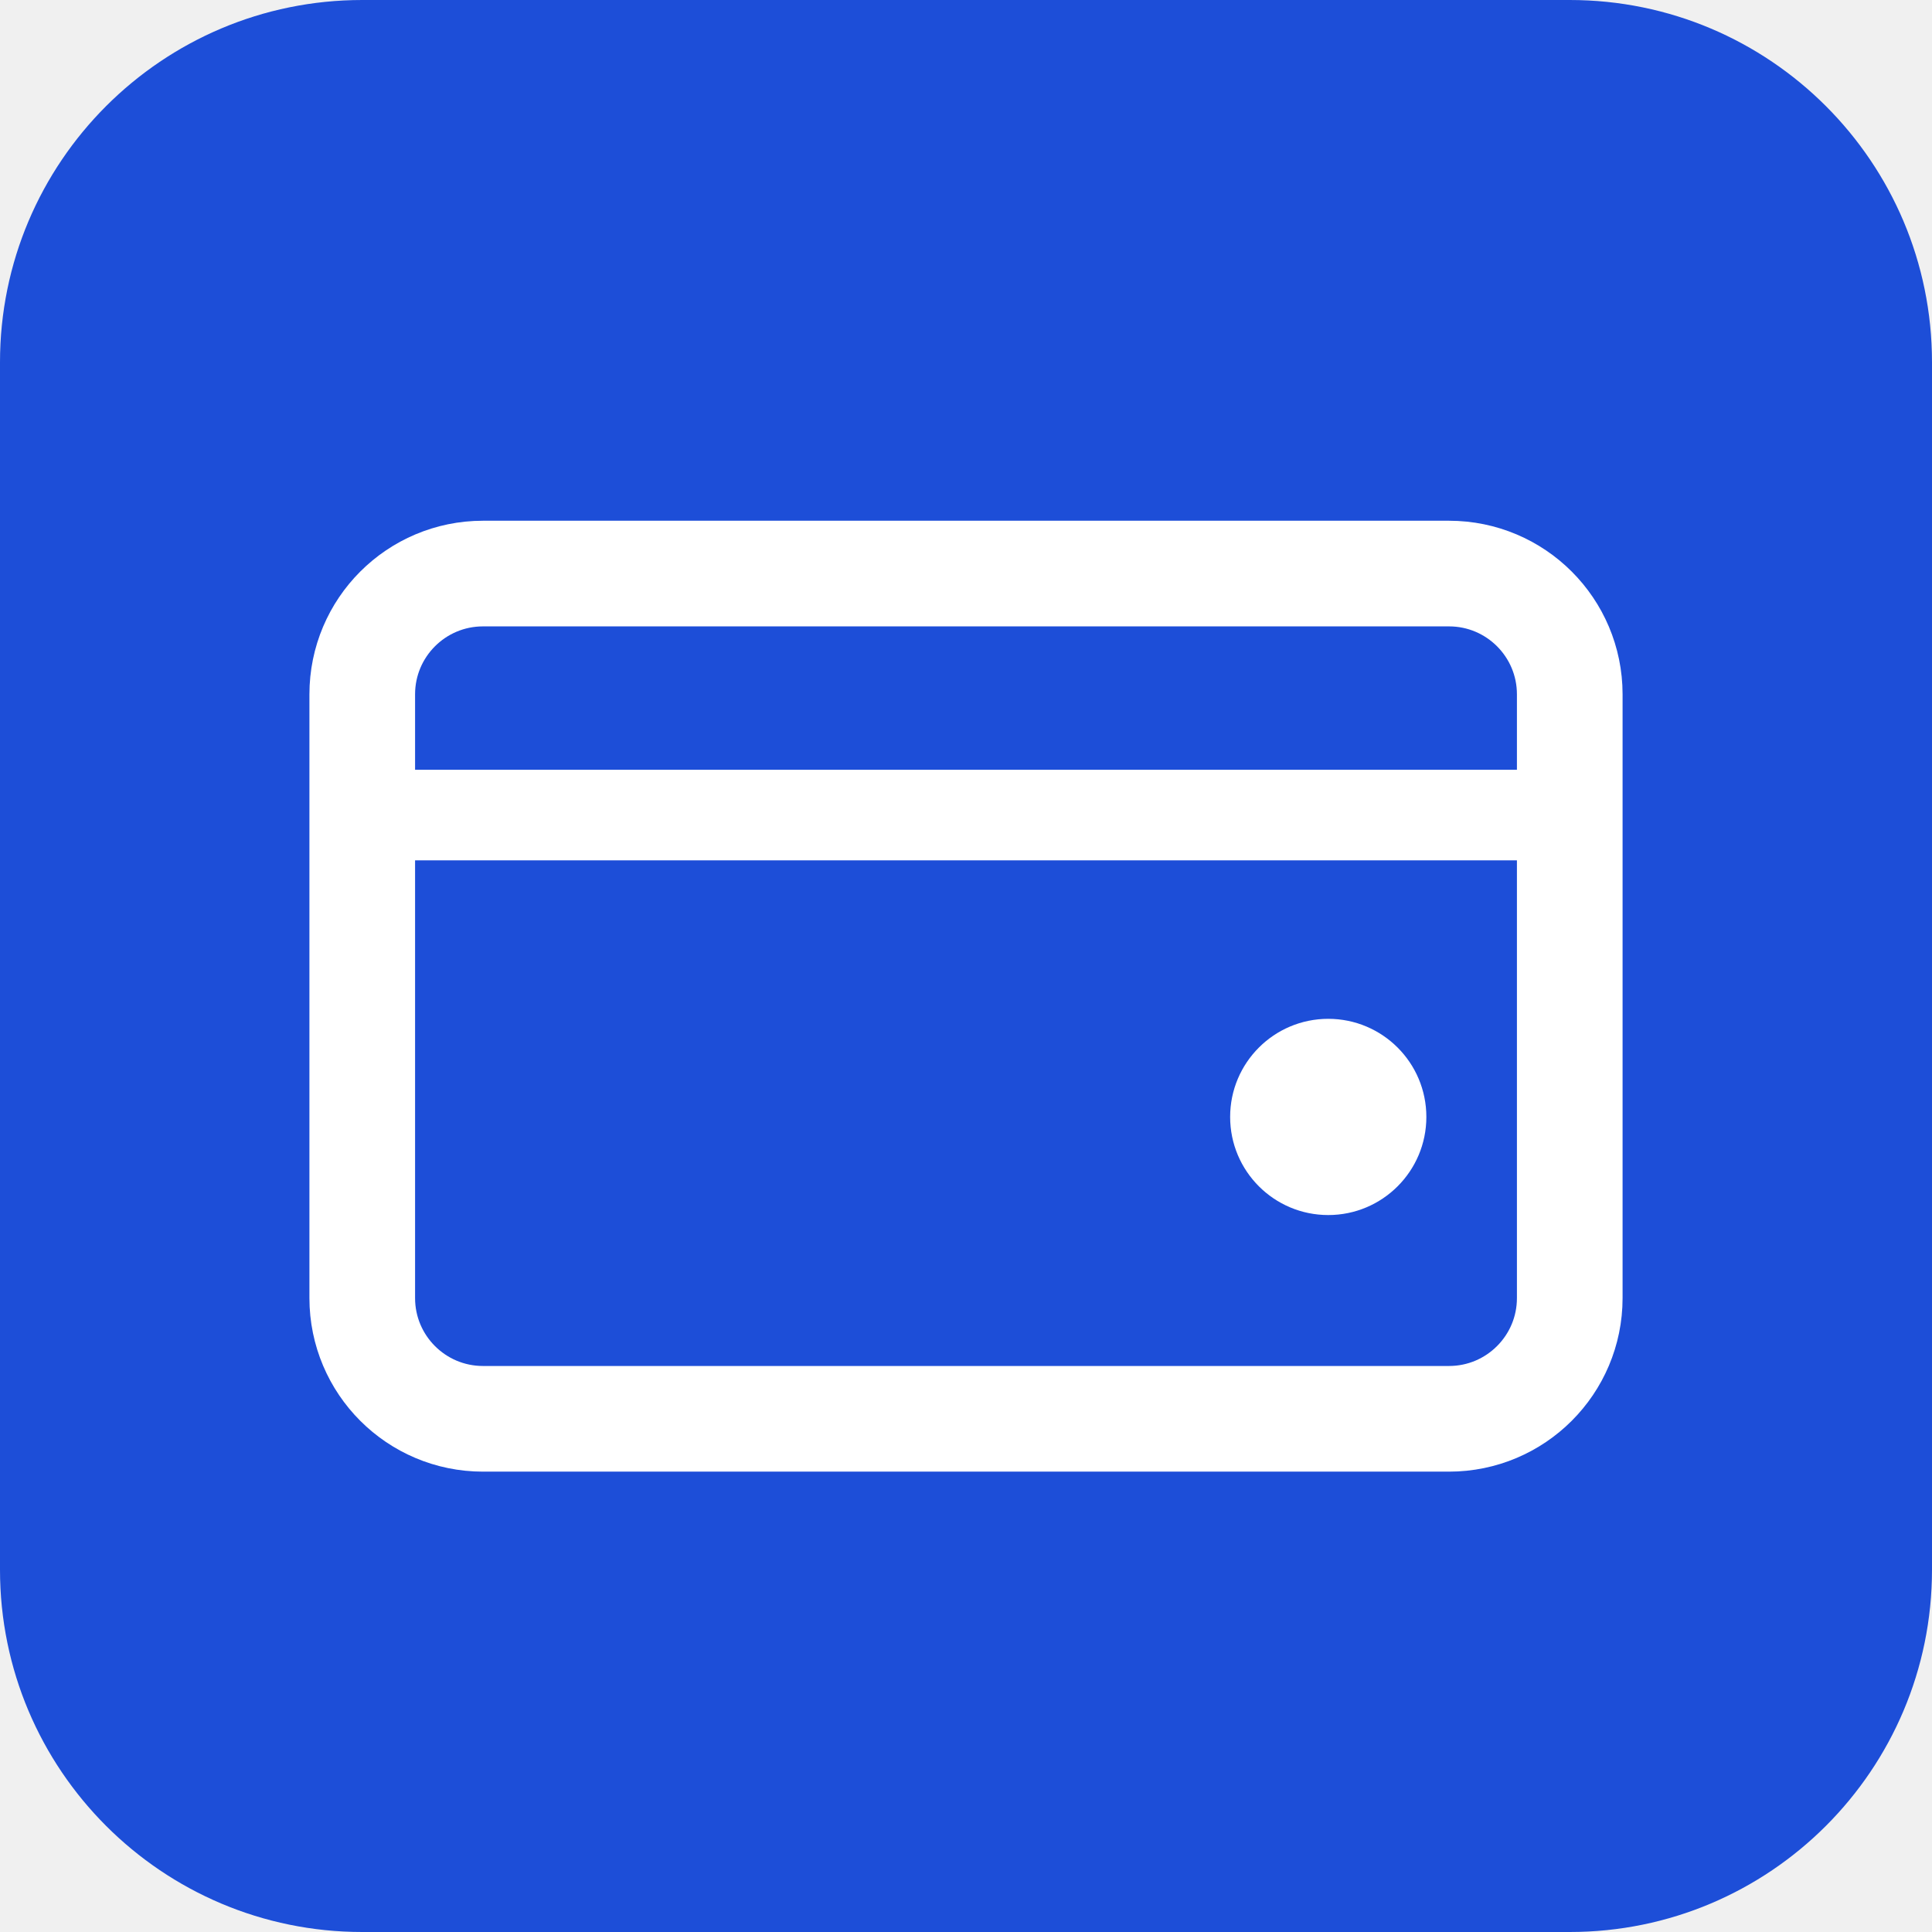
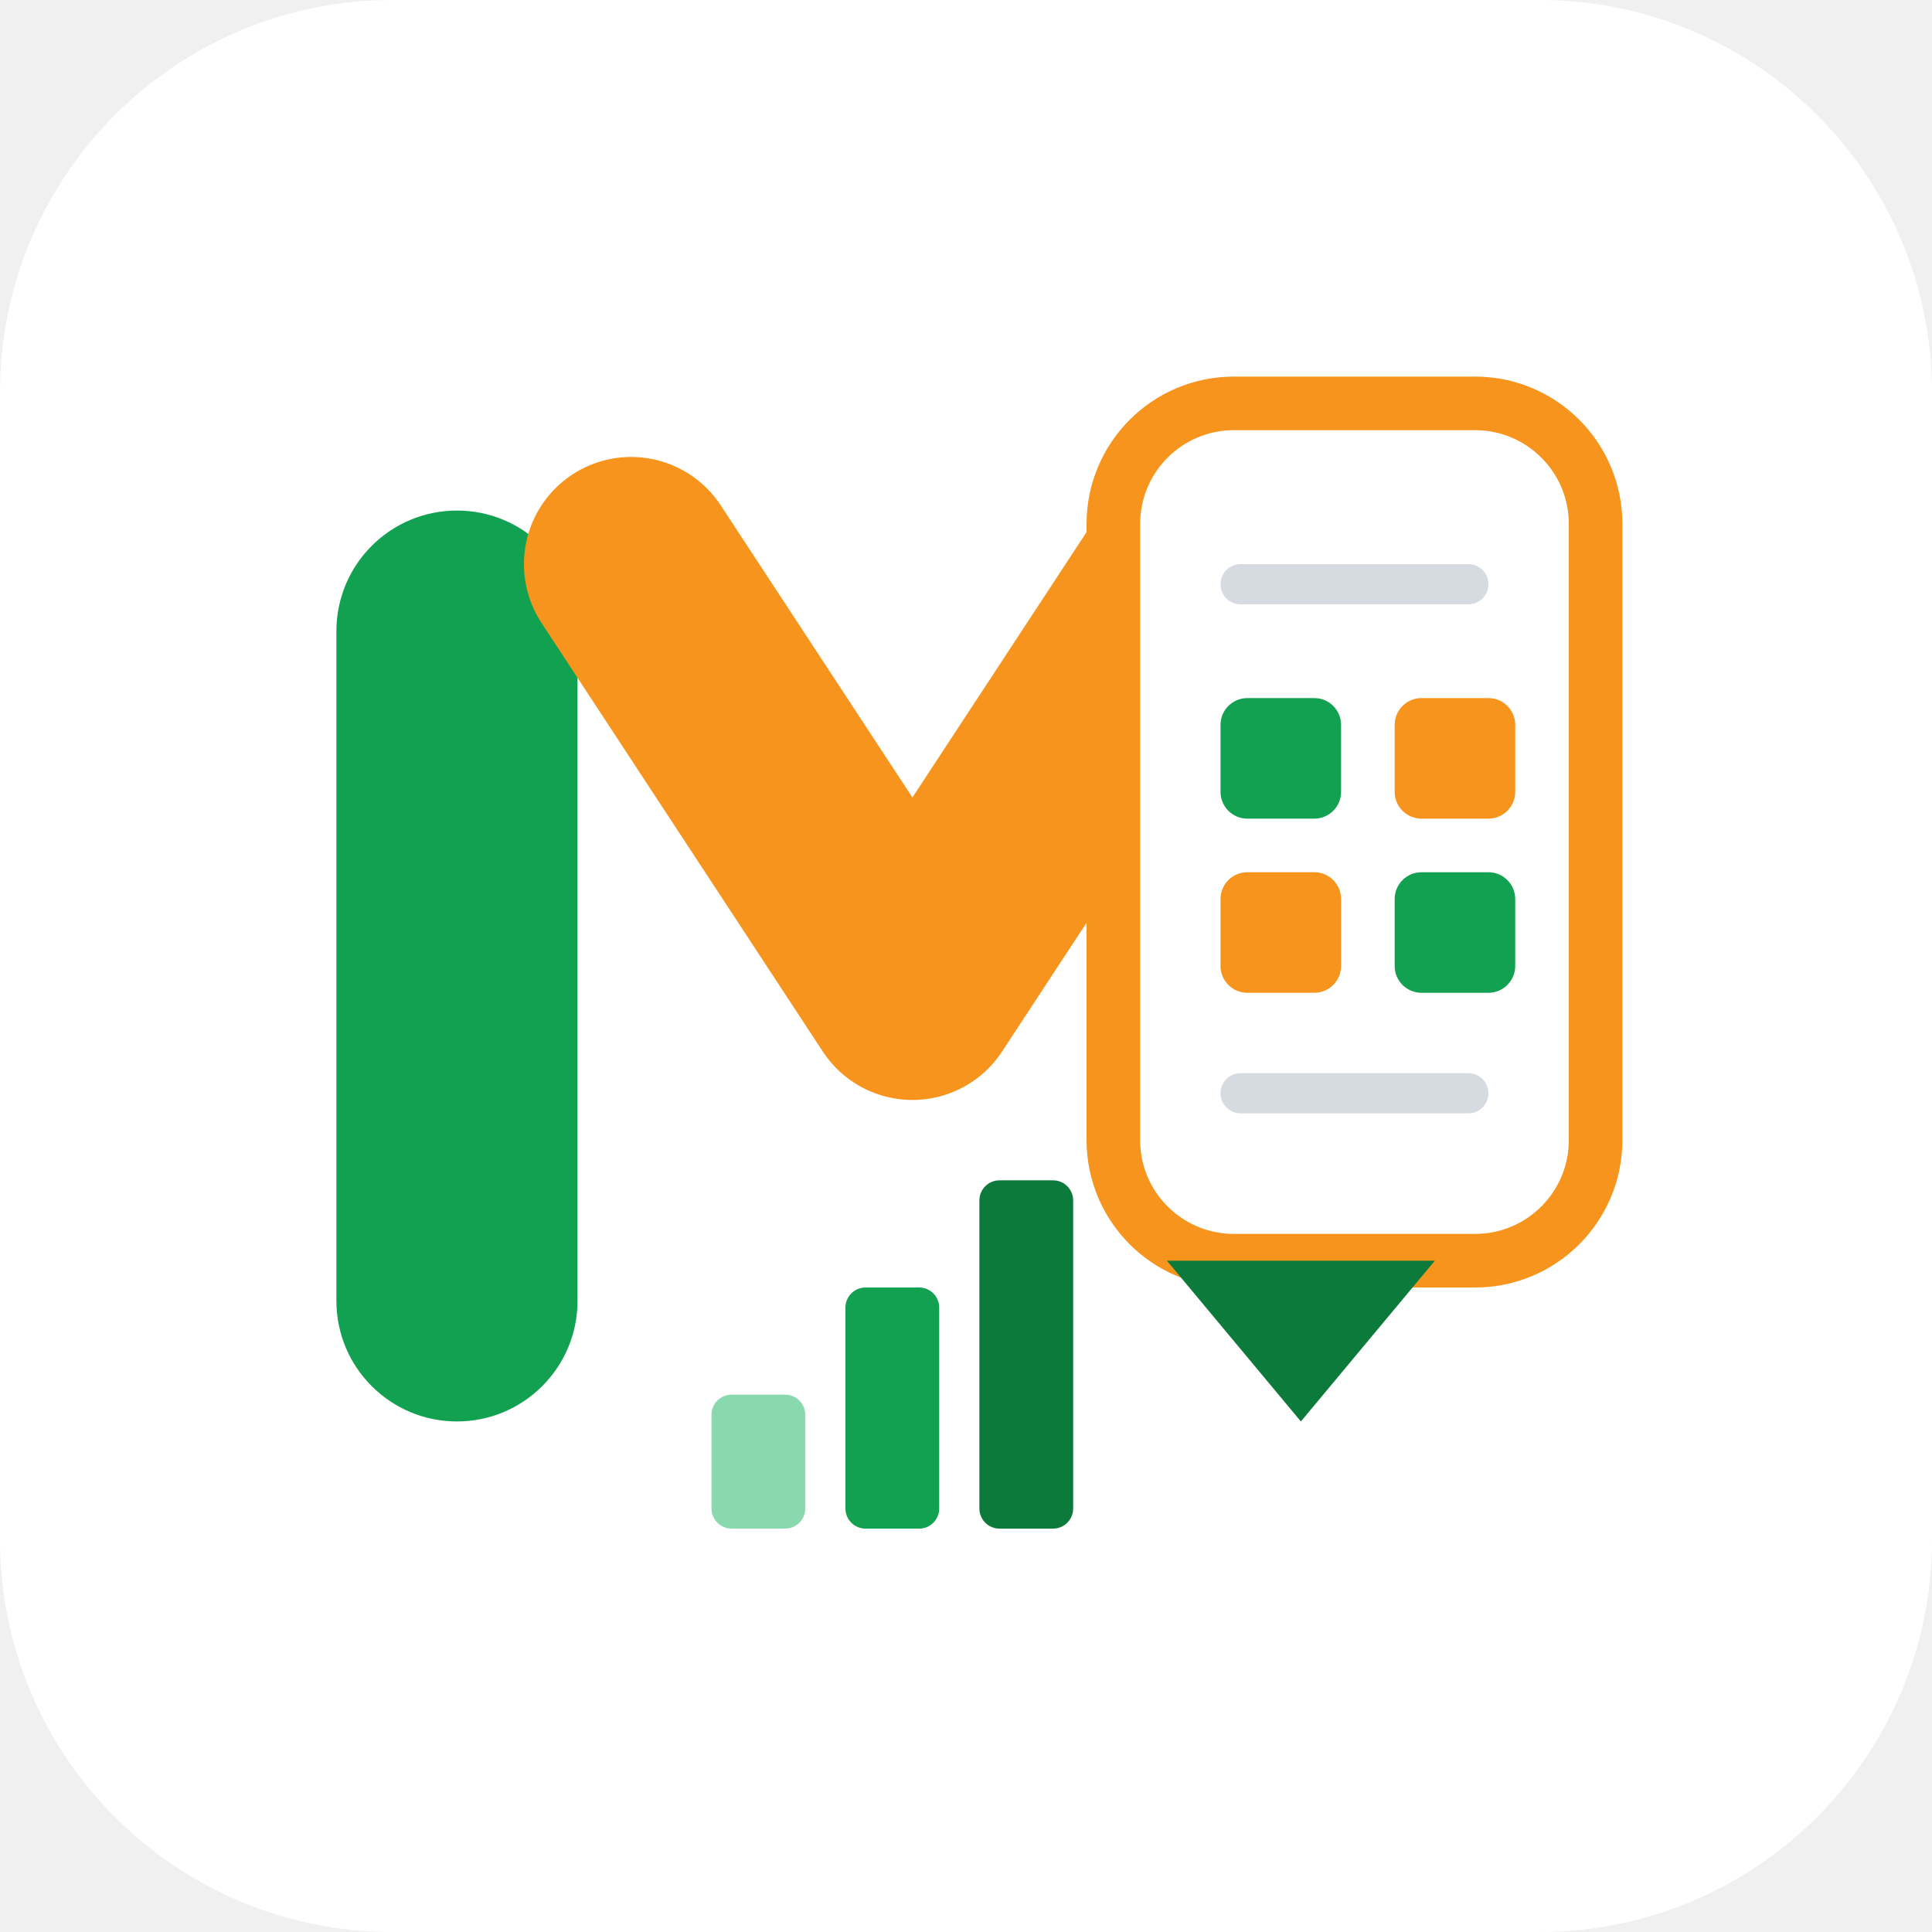
<svg xmlns="http://www.w3.org/2000/svg" viewBox="0 0 512 512">
-   <rect width="512" height="512" rx="96" fill="#1d4ed8" />
-   <rect x="96" y="152" width="320" height="224" rx="32" fill="none" stroke="#fff" stroke-width="28" />
-   <path d="M96 216h320" stroke="#fff" stroke-width="24" />
-   <circle cx="352" cy="296" r="26" fill="#fff" />
+   <rect width="512" height="512" rx="104" fill="#ffffff" />
+   <g transform="translate(256 256) scale(3.55) translate(-65 -62)">
+     <rect x="18" y="28" width="18" height="68" rx="9" fill="#12A150" />
+     <path d="M40 32 L61 64 L82 32" fill="none" stroke="#F7941D" stroke-width="16" stroke-linecap="round" stroke-linejoin="round" />
+     <rect x="46" y="94" width="7" height="10" rx="1.5" fill="#8AD9AE" />
+     <rect x="56" y="86" width="7" height="18" rx="1.5" fill="#12A150" />
+     <rect x="66" y="78" width="7" height="26" rx="1.5" fill="#0C7A3B" />
+     <rect x="76" y="20" width="36" height="64" rx="9" fill="#FFFFFF" stroke="#F7941D" stroke-width="4" />
+     <rect x="84" y="32" width="20" height="3" rx="1.5" fill="#D6DBE1" />
+     <rect x="84" y="42" width="9" height="9" rx="2" fill="#12A150" />
+     <rect x="97" y="42" width="9" height="9" rx="2" fill="#F7941D" />
+     <rect x="84" y="55" width="9" height="9" rx="2" fill="#F7941D" />
+     <rect x="97" y="55" width="9" height="9" rx="2" fill="#12A150" />
+     <rect x="84" y="70" width="20" height="3" rx="1.5" fill="#D6DBE1" />
+     <path d="M80 84 L100 84 L90 96 Z" fill="#0C7A3B" />
+   </g>
</svg>
